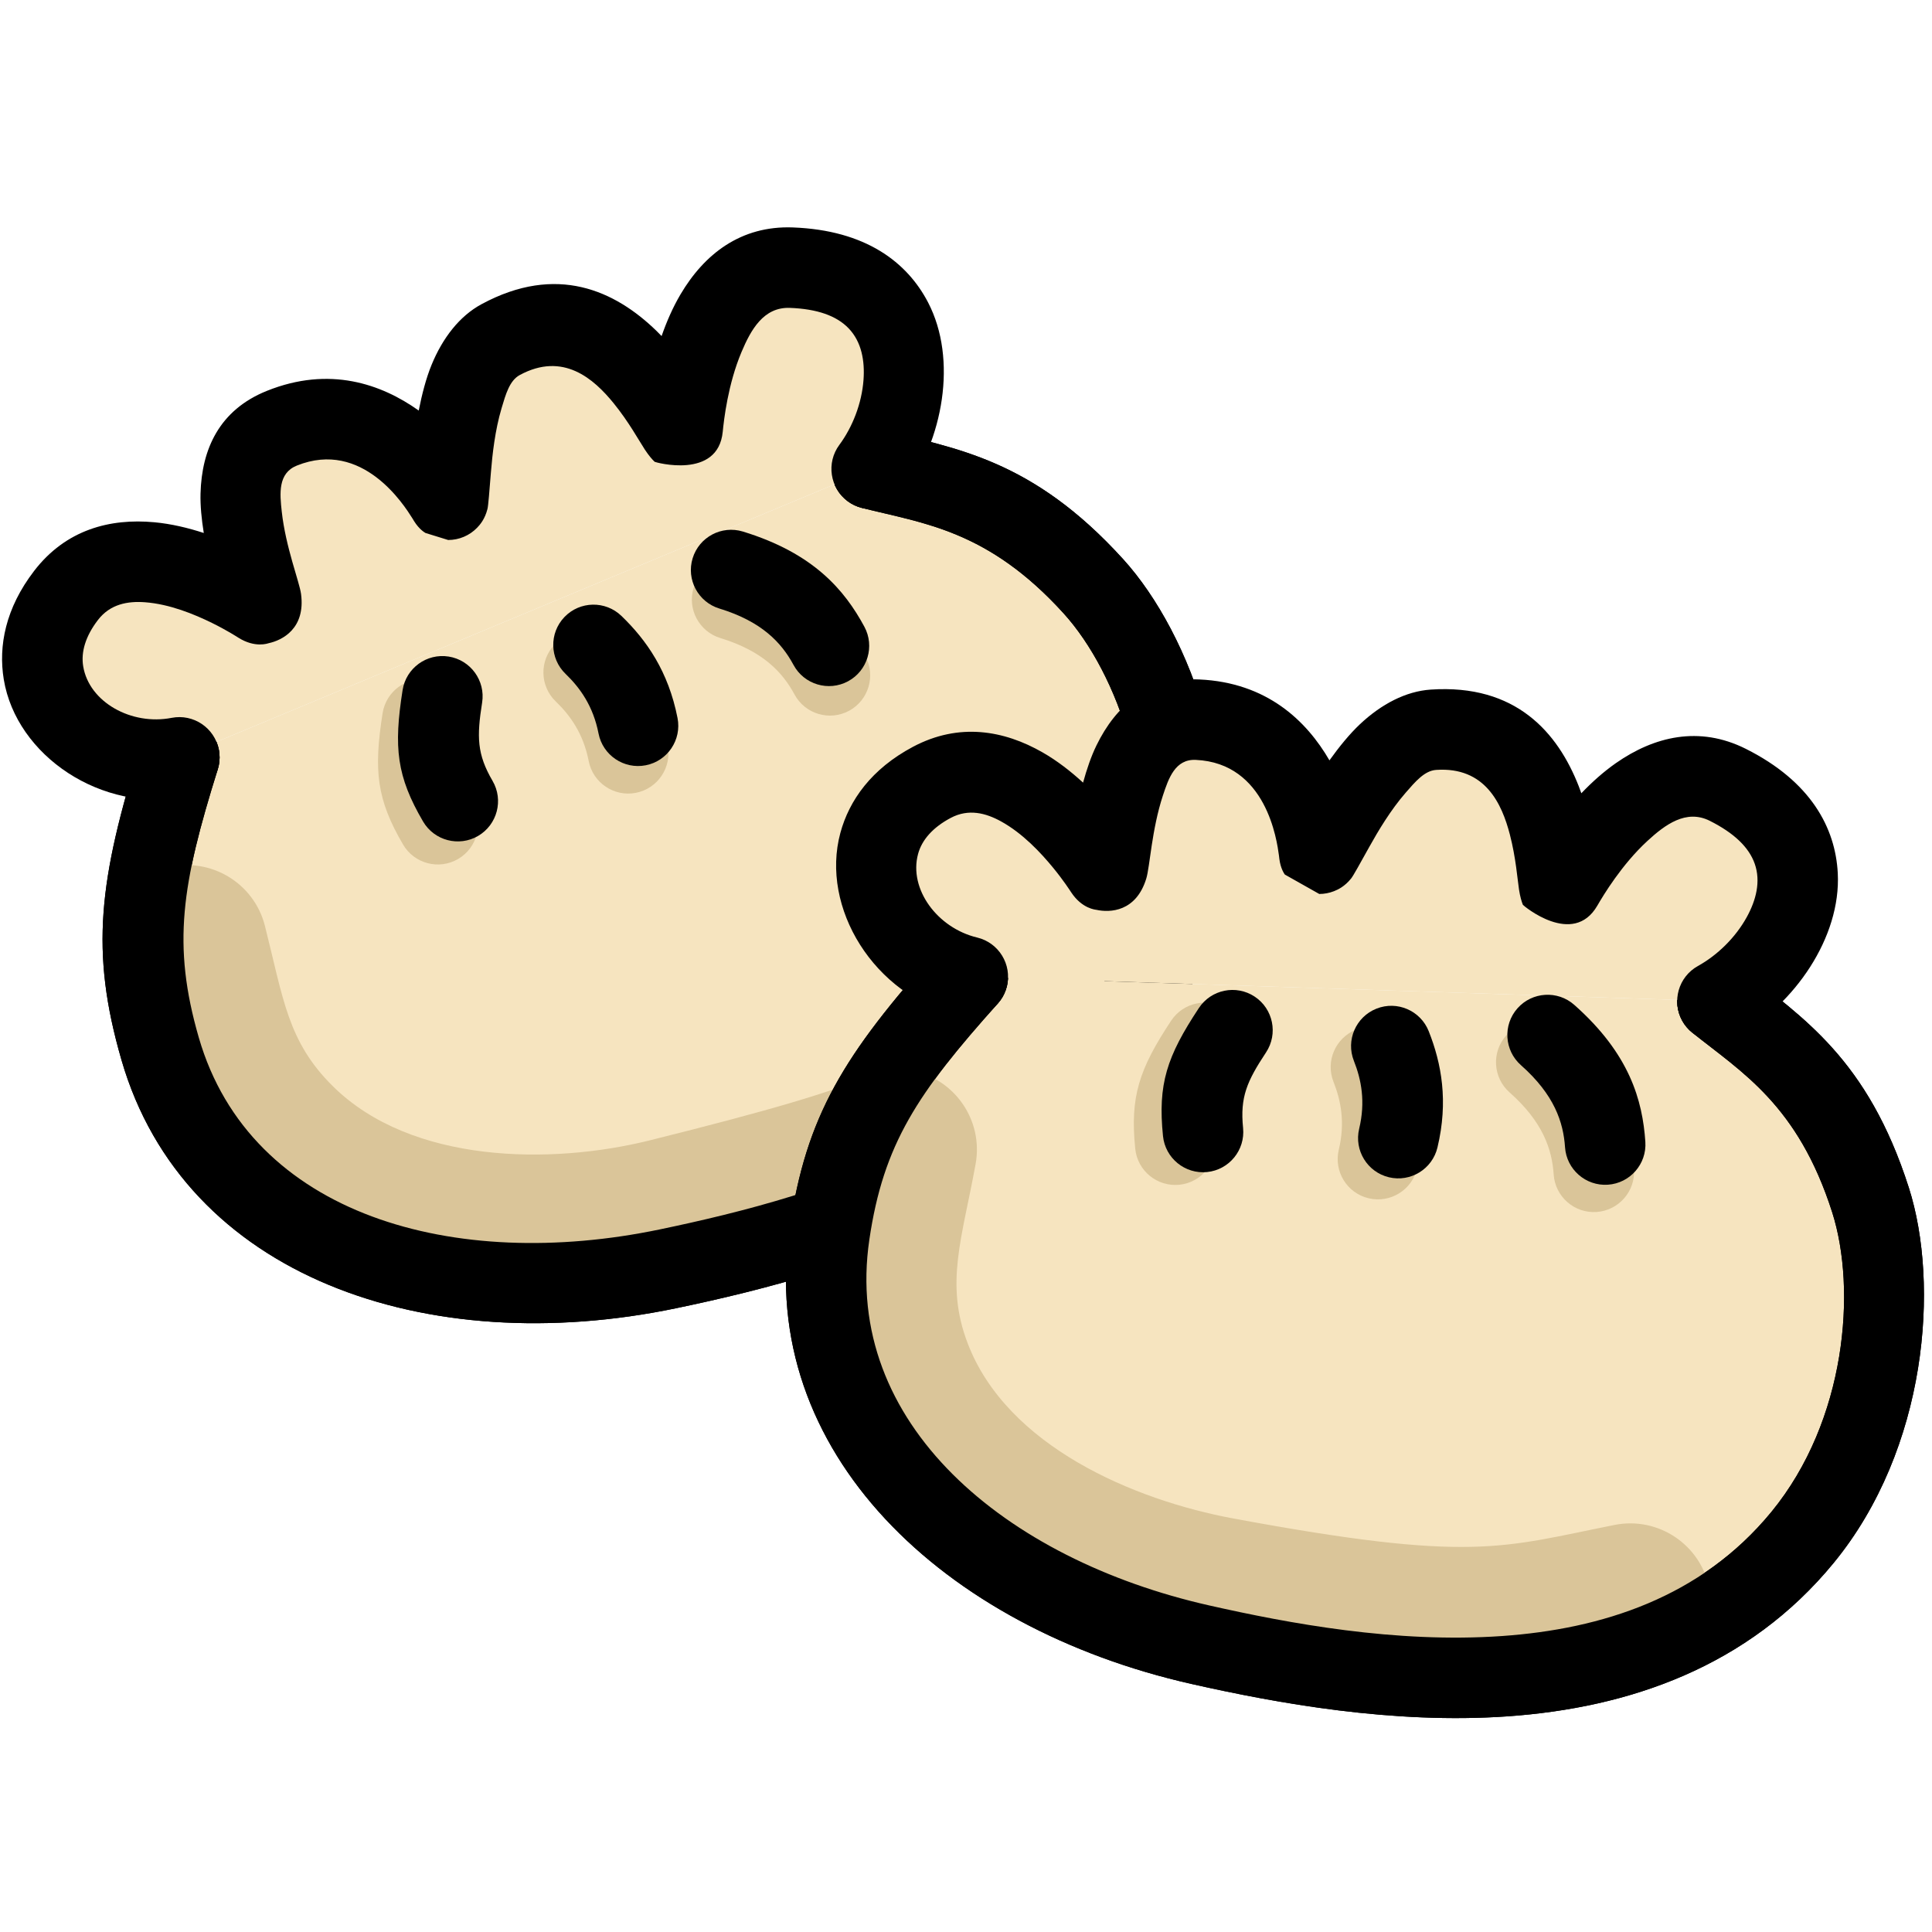
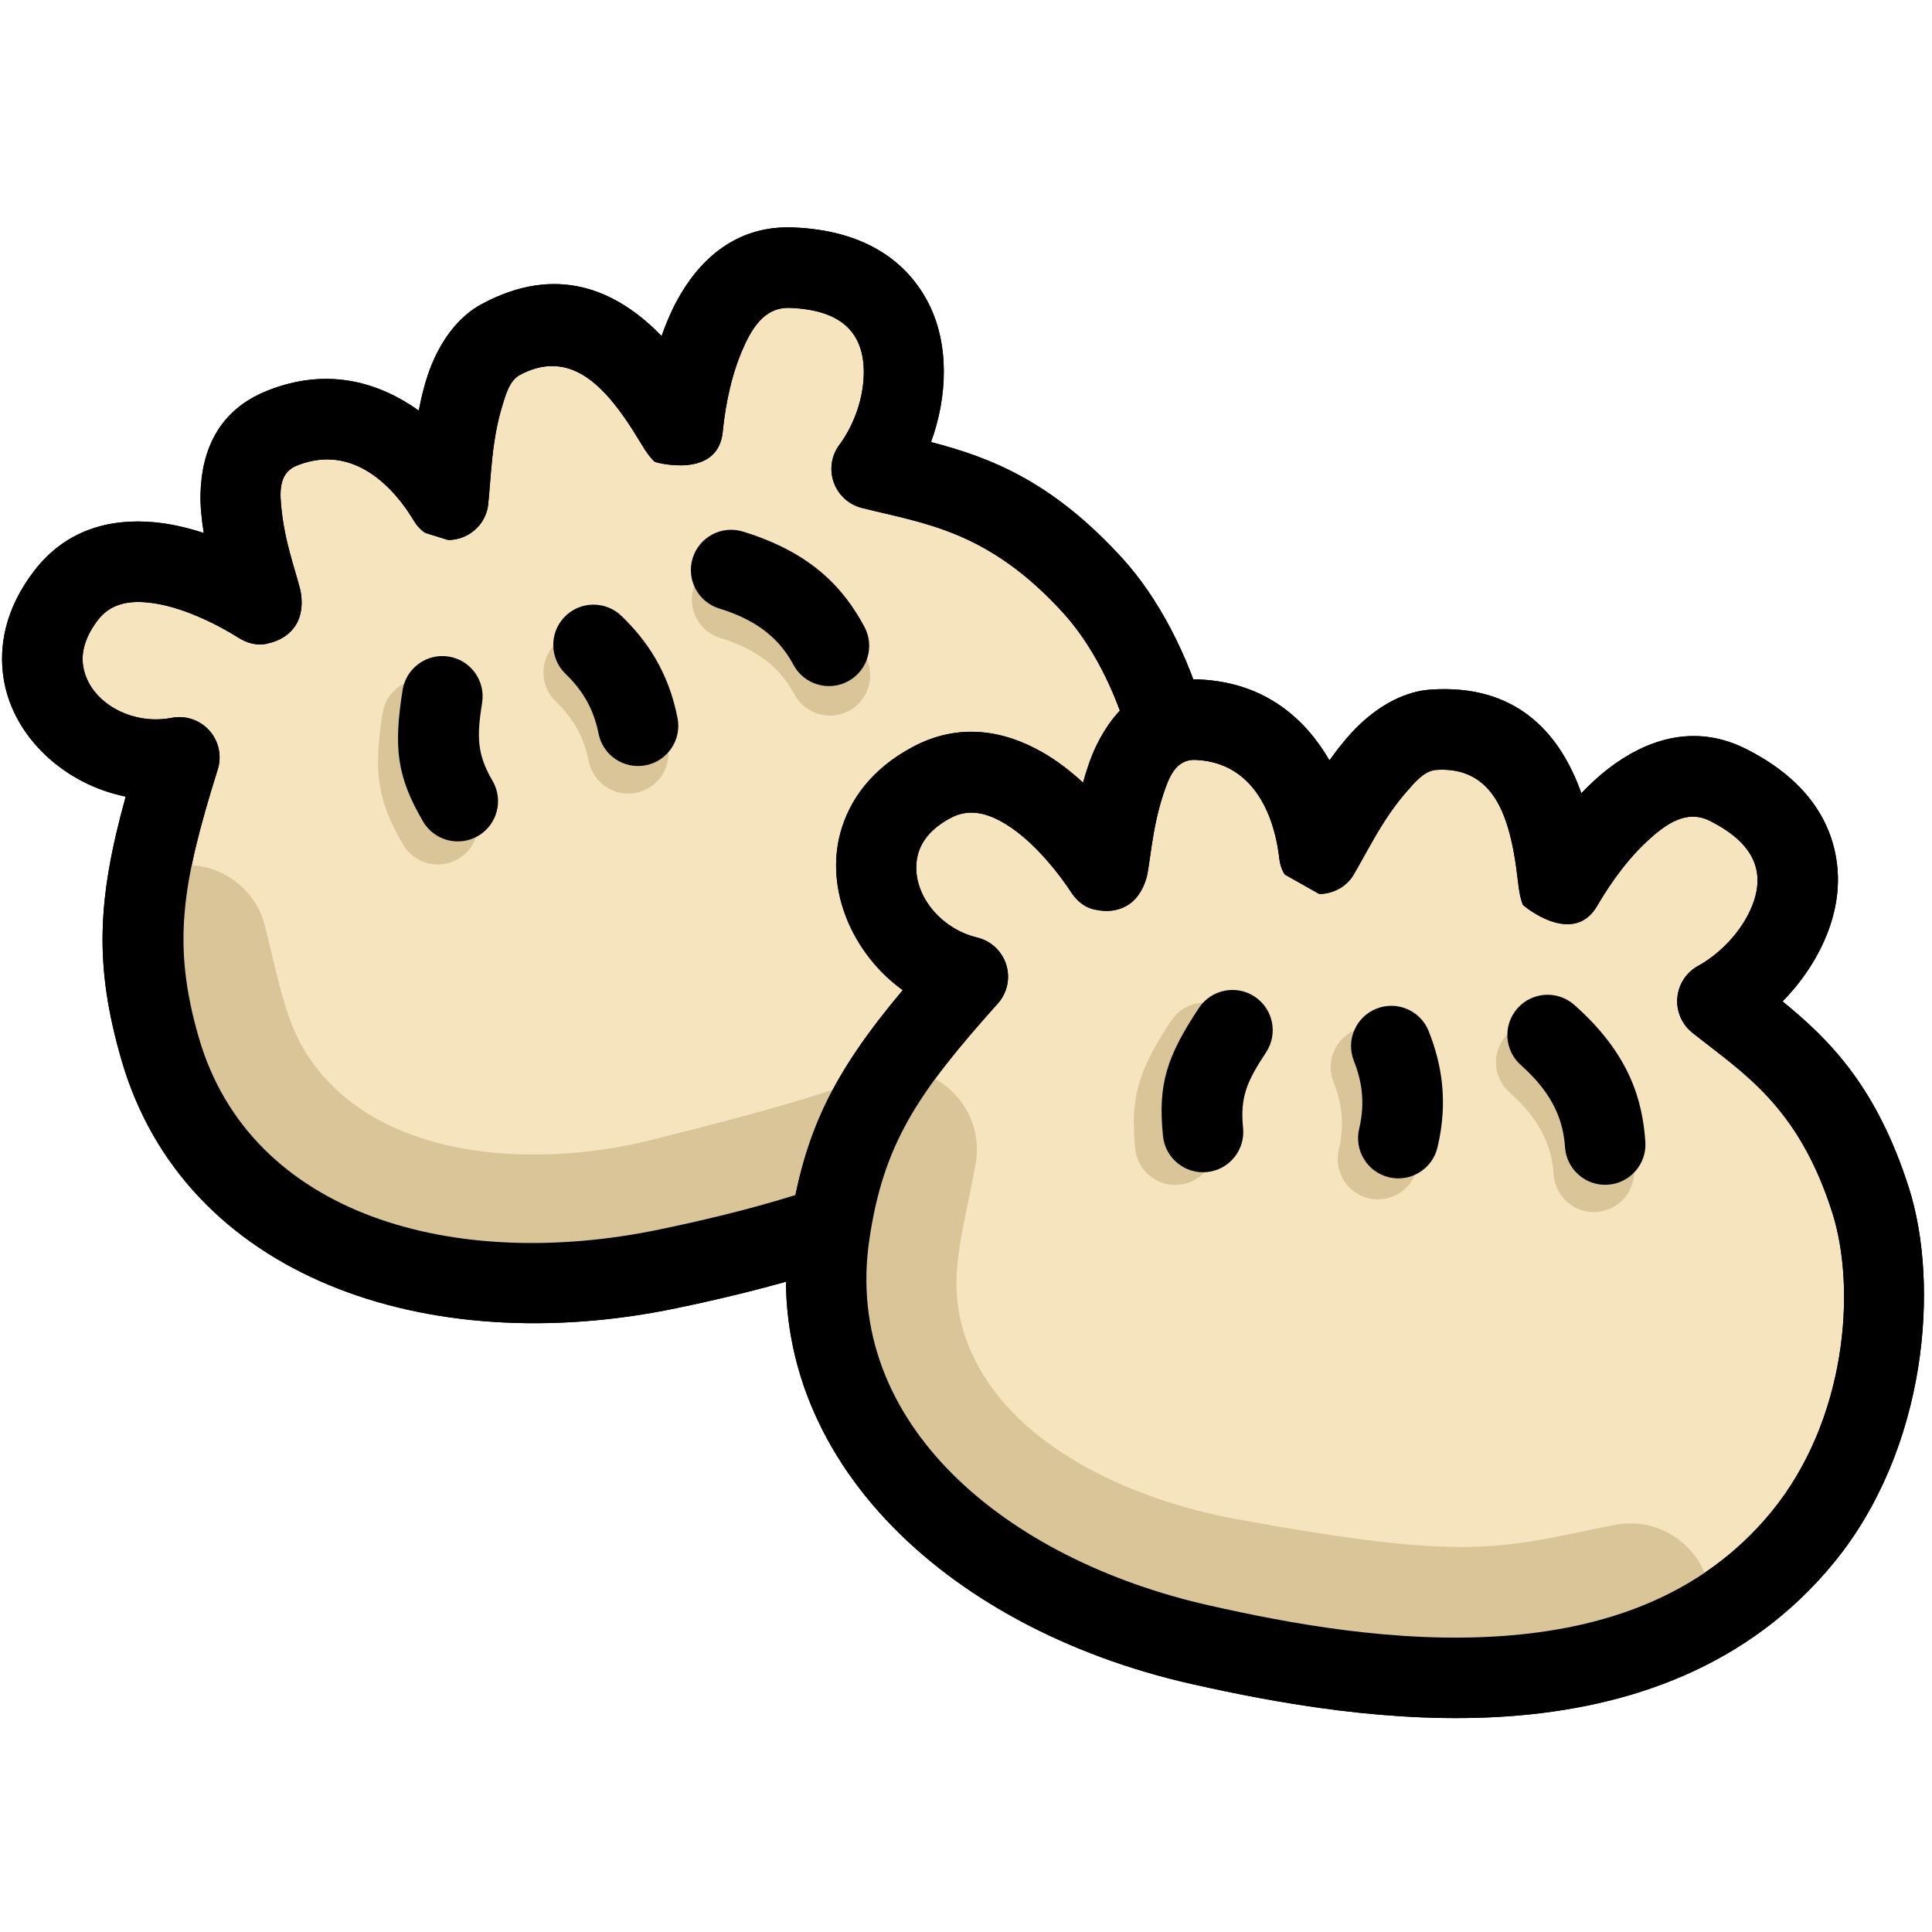
<svg xmlns="http://www.w3.org/2000/svg" width="100%" height="100%" viewBox="0 0 500 500" version="1.1" xml:space="preserve" style="fill-rule:evenodd;clip-rule:evenodd;stroke-linejoin:round;stroke-miterlimit:2;">
-   <g transform="matrix(0.684386,0,0,0.684386,-10.6076,21.2468)">
-     <path d="M83.314,255.349C68.551,302.517 65.003,327.353 76.058,365.557C97.678,440.275 182.219,466.659 268.089,448.756C330.557,435.732 434.622,407.19 458.467,317.438C471.401,268.752 452.053,216.109 428.976,190.672C397.426,155.898 370.886,152.774 345.118,146.256" style="fill:rgb(246,228,191);" />
-     <path d="M68.788,250.803C52.854,301.714 49.505,328.552 61.437,369.787C85.178,451.834 176.905,483.315 271.195,463.656C303.624,456.895 346.811,445.993 385.024,425.246C425.396,403.327 460.1,370.57 473.177,321.346C487.557,267.218 465.904,208.724 440.248,180.445C405.779,142.452 377.004,138.622 348.851,131.5C340.707,129.44 332.422,134.379 330.362,142.523C328.302,150.667 333.241,158.952 341.385,161.012C364.769,166.927 389.073,169.343 417.703,200.899C438.201,223.493 455.246,270.285 443.757,313.53C432.99,354.058 403.739,380.447 370.499,398.494C335.101,417.712 295.022,427.593 264.982,433.856C187.519,450.007 110.183,428.73 90.679,361.326C80.501,326.154 84.248,303.321 97.84,259.895C100.349,251.878 95.877,243.332 87.86,240.823C79.843,238.314 71.298,242.786 68.788,250.803Z" />
+   <g>
+     <g transform="matrix(0.684386,0,0,0.684386,-10.6076,21.2468)">
+       <path d="M345.118,146.256C364.236,120.416 365.67,72.102 314.771,70.17C277.127,68.742 273.617,132.621 273.48,132.492C269.068,128.345 246.42,74.903 204.823,97.372C184.719,108.232 186.105,156.77 184.979,157.933C184.976,157.936 160.849,115.297 122.082,130.886C90.116,143.741 117.998,196.425 113.887,197.3C113.783,197.322 63.844,163.693 40.481,194.109C14.681,227.698 49.388,261.97 83.314,255.349C68.551,302.517 65.003,327.353 76.058,365.557C97.678,440.275 182.219,466.659 268.089,448.756C330.557,435.732 434.622,407.19 458.467,317.438C471.401,268.752 452.053,216.109 428.976,190.672C397.426,155.898 370.886,152.774 345.118,146.256" style="fill:rgb(246,228,191);" />
+       <path d="M265.68,96.036C265.024,95.344 264.36,94.672 263.693,94.025C248.076,78.878 226.049,68.608 197.59,83.98C189.318,88.449 182.9,96.674 178.683,106.962C176.632,111.965 175.051,118.062 173.842,124.206C159.775,114.2 140.135,107.222 116.403,116.765C98.386,124.011 91.766,138.866 91.328,155.58C91.207,160.18 91.728,165.373 92.555,170.501C86.645,168.57 80.28,167.042 73.892,166.447C57.137,164.887 40.42,169.202 28.41,184.838C17.599,198.912 14.835,213.199 16.925,225.877C20.519,247.678 39.846,265.519 63.034,270.185C52.228,309.216 51.115,334.114 61.437,369.787C85.178,451.834 176.905,483.315 271.195,463.656C303.624,456.895 346.811,445.993 385.024,425.246C425.396,403.327 460.1,370.57 473.177,321.346C487.557,267.218 465.904,208.724 440.248,180.445C413.355,150.803 389.928,141.956 367.56,136.118C373.918,118.714 374.481,98.759 366.45,83.321C358.558,68.15 342.905,56.006 315.348,54.961C295.571,54.21 281.811,65.089 272.851,80.237C269.921,85.192 267.566,90.624 265.68,96.036ZM332.851,137.248L332.882,137.203C337.942,130.364 341.369,121.445 342.03,112.674C342.572,105.466 341.325,98.238 336.405,93.112C331.831,88.348 324.486,85.77 314.193,85.38C304.189,85 299.403,93.769 295.907,102.051C290.749,114.273 289.239,127.767 288.8,132.23C287.011,150.414 263.274,143.787 263.054,143.581C262.159,142.739 260.814,141.215 259.326,138.935C257.142,135.59 253.261,128.471 247.569,121.459C240.035,112.176 228.453,101.907 212.057,110.764C208.16,112.868 206.718,118.13 205.167,123.327C202.687,131.64 201.684,140.822 201.133,147.622C200.545,154.869 200.157,160.147 199.828,161.445C198.857,165.27 197.01,167.388 195.914,168.52C193.047,171.481 189.101,173.153 184.979,173.153L176.388,170.497C176.079,170.285 174.091,169.229 172.073,166.001L171.384,164.865C168.353,160.051 152.592,135.022 127.761,145.008C120.535,147.914 121.301,155.616 122.047,162.43C123.516,175.849 128.731,188.978 129.341,193.573C131.073,206.625 122.256,211.08 117.057,212.187C116.839,212.233 111.979,214.096 105.623,210.086C104.908,209.634 101.155,207.221 95.684,204.529C89.038,201.261 79.733,197.401 70.364,196.698C63.879,196.211 57.198,197.331 52.551,203.381C47.88,209.462 46.057,215.447 46.961,220.925C49.194,234.475 65.206,243.375 80.398,240.41C85.662,239.383 91.078,241.202 94.655,245.198C98.232,249.193 99.441,254.777 97.84,259.895C84.248,303.321 80.501,326.154 90.679,361.326C110.183,428.73 187.519,450.007 264.982,433.856C295.022,427.593 335.101,417.712 370.499,398.494C403.739,380.447 432.99,354.058 443.757,313.53C455.246,270.285 438.201,223.493 417.703,200.899C389.174,169.453 364.939,166.944 341.632,161.072L341.538,161.052L341.415,161.019L341.385,161.012L341.333,160.997L340.82,160.86L340.659,160.808L340.631,160.8L340.556,160.775L340.11,160.632L339.948,160.571L339.897,160.554L339.768,160.503L339.407,160.368L339.265,160.306L339.182,160.273L338.988,160.185L338.714,160.066L338.602,160.011L338.489,159.96L338.224,159.823L338.032,159.729L337.955,159.685L337.817,159.614L337.483,159.421L337.362,159.354L337.316,159.325L337.167,159.238L336.774,158.984L336.706,158.941L336.683,158.925L336.541,158.833L336.11,158.523L336.065,158.492L336.052,158.481L335.938,158.399L335.524,158.069L335.448,158.01L335.429,157.994L335.359,157.938L335.032,157.651L334.862,157.504L334.83,157.473L334.805,157.451L334.648,157.299C332.93,155.675 331.663,153.72 330.874,151.607L330.797,151.409L330.786,151.375L330.773,151.341L330.707,151.139C329.977,149.004 329.718,146.688 330.021,144.345L330.046,144.127L330.052,144.095L330.057,144.05L330.096,143.828L330.166,143.399L330.185,143.311L330.189,143.287L330.211,143.193L330.322,142.676L330.359,142.54L330.362,142.523L330.377,142.471L330.514,141.958L330.566,141.797L330.573,141.769L330.599,141.694L330.742,141.248L330.803,141.086L330.82,141.035L330.87,140.906L331.006,140.545L331.068,140.403L331.101,140.32L331.189,140.126L331.307,139.852L331.363,139.741L331.414,139.627L331.55,139.362L331.645,139.17L331.689,139.093L331.76,138.955L331.953,138.621L332.02,138.501L332.049,138.454L332.136,138.305L332.39,137.912L332.432,137.845L332.449,137.821L332.541,137.679L332.851,137.248Z" />
+     </g>
+     <g transform="matrix(0.684386,0,0,0.684386,-10.6076,21.2468)">
+       <path d="M56.655,334C67.105,375.304 72.989,397.738 98.612,423.048C142.876,466.771 220.536,473.065 275.954,459.247C379.743,433.367 387.484,425.682 428.722,396.007C442.359,386.194 445.463,367.156 435.65,353.519C425.837,339.882 406.798,336.777 393.161,346.59C357.644,372.148 350.615,377.884 261.224,400.173C224.005,409.454 171.124,409.098 141.396,379.734C124.244,362.792 122.672,346.715 115.677,319.067C111.556,302.78 94.987,292.902 78.7,297.023C62.412,301.143 52.534,317.712 56.655,334Z" style="fill:rgb(218,197,153);" />
+     </g>
+     <g transform="matrix(0.684386,0,0,0.684386,-10.6076,21.2468)">
+       <path d="M265.68,96.036C265.024,95.344 264.36,94.672 263.693,94.025C248.076,78.878 226.049,68.608 197.59,83.98C189.318,88.449 182.9,96.674 178.683,106.962C176.632,111.965 175.051,118.062 173.842,124.206C159.775,114.2 140.135,107.222 116.403,116.765C98.386,124.011 91.766,138.866 91.328,155.58C91.207,160.18 91.728,165.373 92.555,170.501C86.645,168.57 80.28,167.042 73.892,166.447C57.137,164.887 40.42,169.202 28.41,184.838C17.599,198.912 14.835,213.199 16.925,225.877C20.519,247.678 39.846,265.519 63.034,270.185C52.228,309.216 51.115,334.114 61.437,369.787C85.178,451.834 176.905,483.315 271.195,463.656C303.624,456.895 346.811,445.993 385.024,425.246C425.396,403.327 460.1,370.57 473.177,321.346C487.557,267.218 465.904,208.724 440.248,180.445C413.355,150.803 389.928,141.956 367.56,136.118C373.918,118.714 374.481,98.759 366.45,83.321C358.558,68.15 342.905,56.006 315.348,54.961C295.571,54.21 281.811,65.089 272.851,80.237C269.921,85.192 267.566,90.624 265.68,96.036ZM332.851,137.248L332.882,137.203C337.942,130.364 341.369,121.445 342.03,112.674C342.572,105.466 341.325,98.238 336.405,93.112C331.831,88.348 324.486,85.77 314.193,85.38C304.189,85 299.403,93.769 295.907,102.051C290.749,114.273 289.239,127.767 288.8,132.23C287.011,150.414 263.274,143.787 263.054,143.581C262.159,142.739 260.814,141.215 259.326,138.935C257.142,135.59 253.261,128.471 247.569,121.459C240.035,112.176 228.453,101.907 212.057,110.764C208.16,112.868 206.718,118.13 205.167,123.327C202.687,131.64 201.684,140.822 201.133,147.622C200.545,154.869 200.157,160.147 199.828,161.445C198.857,165.27 197.01,167.388 195.914,168.52C193.047,171.481 189.101,173.153 184.979,173.153L176.388,170.497C176.079,170.285 174.091,169.229 172.073,166.001L171.384,164.865C168.353,160.051 152.592,135.022 127.761,145.008C120.535,147.914 121.301,155.616 122.047,162.43C123.516,175.849 128.731,188.978 129.341,193.573C131.073,206.625 122.256,211.08 117.057,212.187C116.839,212.233 111.979,214.096 105.623,210.086C104.908,209.634 101.155,207.221 95.684,204.529C89.038,201.261 79.733,197.401 70.364,196.698C63.879,196.211 57.198,197.331 52.551,203.381C47.88,209.462 46.057,215.447 46.961,220.925C49.194,234.475 65.206,243.375 80.398,240.41C85.662,239.383 91.078,241.202 94.655,245.198C98.232,249.193 99.441,254.777 97.84,259.895C84.248,303.321 80.501,326.154 90.679,361.326C110.183,428.73 187.519,450.007 264.982,433.856C295.022,427.593 335.101,417.712 370.499,398.494C403.739,380.447 432.99,354.058 443.757,313.53C455.246,270.285 438.201,223.493 417.703,200.899C389.174,169.453 364.939,166.944 341.632,161.072L341.538,161.052L341.415,161.019L341.385,161.012L341.333,160.997L340.82,160.86L340.659,160.808L340.631,160.8L340.556,160.775L340.11,160.632L339.948,160.571L339.897,160.554L339.768,160.503L339.407,160.368L339.265,160.306L339.182,160.273L338.988,160.185L338.714,160.066L338.602,160.011L338.489,159.96L338.224,159.823L338.032,159.729L337.955,159.685L337.817,159.614L337.483,159.421L337.362,159.354L337.316,159.325L337.167,159.238L336.774,158.984L336.706,158.941L336.683,158.925L336.541,158.833L336.11,158.523L336.065,158.492L336.052,158.481L335.938,158.399L335.524,158.069L335.448,158.01L335.429,157.994L335.359,157.938L335.032,157.651L334.862,157.504L334.83,157.473L334.805,157.451L334.648,157.299C332.93,155.675 331.663,153.72 330.874,151.607L330.797,151.409L330.786,151.375L330.773,151.341L330.707,151.139C329.977,149.004 329.718,146.688 330.021,144.345L330.046,144.127L330.052,144.095L330.057,144.05L330.096,143.828L330.166,143.399L330.185,143.311L330.189,143.287L330.211,143.193L330.322,142.676L330.359,142.54L330.362,142.523L330.377,142.471L330.514,141.958L330.566,141.797L330.573,141.769L330.599,141.694L330.742,141.248L330.803,141.086L330.82,141.035L330.87,140.906L331.006,140.545L331.068,140.403L331.101,140.32L331.189,140.126L331.307,139.852L331.363,139.741L331.414,139.627L331.55,139.362L331.645,139.17L331.689,139.093L331.76,138.955L331.953,138.621L332.02,138.501L332.049,138.454L332.136,138.305L332.39,137.912L332.432,137.845L332.449,137.821L332.541,137.679L332.851,137.248Z" />
+     </g>
+     <g transform="matrix(0.684386,0,0,0.684386,-15.7803,27.2153)">
+       <path d="M167.746,229.888C164.298,251.699 165.52,262.545 175.472,279.59C179.707,286.844 189.036,289.295 196.29,285.059C203.544,280.824 205.995,271.495 201.759,264.241C195.851,254.122 195.766,247.59 197.813,234.64C199.125,226.343 193.453,218.542 185.156,217.23C176.859,215.919 169.057,221.59 167.746,229.888Z" style="fill:rgb(218,197,153);" />
+     </g>
+     <g transform="matrix(0.684386,0,0,0.684386,-10.6076,21.2468)">
+       <path d="M167.746,229.888C164.298,251.699 165.52,262.545 175.472,279.59C179.707,286.844 189.036,289.295 196.29,285.059C203.544,280.824 205.995,271.495 201.759,264.241C195.851,254.122 195.766,247.59 197.813,234.64C199.125,226.343 193.453,218.542 185.156,217.23C176.859,215.919 169.057,221.59 167.746,229.888Z" />
+     </g>
+     <g transform="matrix(0.684386,0,0,0.684386,-13.1541,28.3772)">
+       <path d="M229.371,223.783C234.894,229.101 239.82,236.008 241.833,246.32C243.442,254.565 251.442,259.952 259.687,258.343C267.931,256.734 273.319,248.734 271.71,240.489C268.265,222.839 259.938,210.957 250.485,201.855C244.434,196.028 234.79,196.21 228.964,202.262C223.137,208.313 223.32,217.956 229.371,223.783Z" style="fill:rgb(218,197,153);" />
+     </g>
+     <g transform="matrix(0.684386,0,0,0.684386,-10.6076,21.2468)">
+       <path d="M229.371,223.783C234.894,229.101 239.82,236.008 241.833,246.32C243.442,254.565 251.442,259.952 259.687,258.343C267.931,256.734 273.319,248.734 271.71,240.489C268.265,222.839 259.938,210.957 250.485,201.855C244.434,196.028 234.79,196.21 228.964,202.262C223.137,208.313 223.32,217.956 229.371,223.783Z" />
+     </g>
+     <g transform="matrix(0.684386,0,0,0.684386,-10.3529,28.8865)">
+       <path d="M287.519,199.068C303.689,204.016 311.071,212.068 315.574,220.409C319.565,227.801 328.806,230.563 336.198,226.573C343.59,222.582 346.352,213.341 342.361,205.949C334.906,192.139 323.196,178.151 296.426,169.96C288.393,167.502 279.876,172.028 277.418,180.061C274.96,188.094 279.486,196.611 287.519,199.068Z" style="fill:rgb(218,197,153);" />
+     </g>
+     <g transform="matrix(0.684386,0,0,0.684386,-10.6076,21.2468)">
+       <path d="M287.519,199.068C303.689,204.016 311.071,212.068 315.574,220.409C319.565,227.801 328.806,230.563 336.198,226.573C343.59,222.582 346.352,213.341 342.361,205.949C334.906,192.139 323.196,178.151 296.426,169.96C288.393,167.502 279.876,172.028 277.418,180.061C274.96,188.094 279.486,196.611 287.519,199.068Z" />
+     </g>
  </g>
-   <g transform="matrix(0.684386,0,0,0.684386,-10.6076,21.2468)">
-     <path d="M56.655,334C67.105,375.304 72.989,397.738 98.612,423.048C142.876,466.771 220.536,473.065 275.954,459.247C379.743,433.367 387.484,425.682 428.722,396.007C442.359,386.194 445.463,367.156 435.65,353.519C425.837,339.882 406.798,336.777 393.161,346.59C357.644,372.148 350.615,377.884 261.224,400.173C224.005,409.454 171.124,409.098 141.396,379.734C124.244,362.792 122.672,346.715 115.677,319.067C111.556,302.78 94.987,292.902 78.7,297.023C62.412,301.143 52.534,317.712 56.655,334Z" style="fill:rgb(218,197,153);" />
-   </g>
-   <g transform="matrix(0.684386,0,0,0.684386,-10.6076,21.2468)">
-     <path d="M68.788,250.803C52.854,301.714 49.505,328.552 61.437,369.787C85.178,451.834 176.905,483.315 271.195,463.656C303.624,456.895 346.811,445.993 385.024,425.246C425.396,403.327 460.1,370.57 473.177,321.346C487.557,267.218 465.904,208.724 440.248,180.445C405.779,142.452 377.004,138.622 348.851,131.5C340.707,129.44 332.422,134.379 330.362,142.523C328.302,150.667 333.241,158.952 341.385,161.012C364.769,166.927 389.073,169.343 417.703,200.899C438.201,223.493 455.246,270.285 443.757,313.53C432.99,354.058 403.739,380.447 370.499,398.494C335.101,417.712 295.022,427.593 264.982,433.856C187.519,450.007 110.183,428.73 90.679,361.326C80.501,326.154 84.248,303.321 97.84,259.895C100.349,251.878 95.877,243.332 87.86,240.823C79.843,238.314 71.298,242.786 68.788,250.803Z" />
-   </g>
-   <g transform="matrix(0.684386,0,0,0.684386,-10.6076,21.2468)">
-     <path d="M83.314,255.349C49.388,261.97 14.681,227.698 40.481,194.109C63.844,163.693 113.783,197.322 113.887,197.3C117.998,196.425 90.116,143.741 122.082,130.886C160.849,115.297 184.976,157.936 184.979,157.933C186.105,156.77 184.719,108.232 204.823,97.372C246.42,74.903 269.068,128.345 273.48,132.492C273.617,132.621 277.127,68.742 314.771,70.17C365.67,72.102 364.236,120.416 345.118,146.256" style="fill:rgb(246,228,191);" />
-     <path d="M265.68,96.036C265.024,95.344 264.36,94.672 263.693,94.025C248.076,78.878 226.049,68.608 197.59,83.98C189.318,88.449 182.9,96.674 178.683,106.962C176.632,111.965 175.051,118.062 173.842,124.206C159.775,114.2 140.135,107.222 116.403,116.765C98.386,124.011 91.766,138.866 91.328,155.58C91.207,160.18 91.728,165.373 92.555,170.501C86.645,168.57 80.28,167.042 73.892,166.447C57.137,164.887 40.42,169.202 28.41,184.838C17.599,198.912 14.835,213.199 16.925,225.877C21.676,254.696 53.917,276.594 86.23,270.287C94.474,268.678 99.862,260.678 98.253,252.433C96.643,244.188 88.643,238.801 80.398,240.41C65.206,243.375 49.194,234.475 46.961,220.925C46.057,215.447 47.88,209.462 52.551,203.381C57.198,197.331 63.879,196.211 70.364,196.698C79.733,197.401 89.038,201.261 95.684,204.529C101.155,207.221 104.908,209.634 105.623,210.086C111.979,214.096 116.839,212.233 117.057,212.187C122.256,211.08 131.073,206.625 129.341,193.573C128.731,188.978 123.516,175.849 122.047,162.43C121.301,155.616 120.535,147.914 127.761,145.008C152.592,135.022 168.353,160.051 171.384,164.865L172.073,166.001C174.091,169.229 176.079,170.285 176.388,170.497L184.979,173.153C189.101,173.153 193.047,171.481 195.914,168.52C197.01,167.388 198.857,165.27 199.828,161.445C200.157,160.147 200.545,154.869 201.133,147.622C201.684,140.822 202.687,131.64 205.167,123.327C206.718,118.13 208.16,112.868 212.057,110.764C228.453,101.907 240.035,112.176 247.569,121.459C253.261,128.471 257.142,135.59 259.326,138.935C260.814,141.215 262.159,142.739 263.054,143.581C263.274,143.787 287.011,150.414 288.8,132.23C289.239,127.767 290.749,114.273 295.907,102.051C299.403,93.769 304.189,85 314.193,85.38C324.486,85.77 331.831,88.348 336.405,93.112C341.325,98.238 342.572,105.466 342.03,112.674C341.369,121.445 337.942,130.364 332.882,137.203C327.886,143.957 329.312,153.496 336.065,158.492C342.819,163.488 352.358,162.062 357.354,155.308C372.096,135.382 377.691,104.928 366.45,83.321C358.558,68.15 342.905,56.006 315.348,54.961C295.571,54.21 281.811,65.089 272.851,80.237C269.921,85.192 267.566,90.624 265.68,96.036Z" />
-   </g>
-   <g transform="matrix(0.684386,0,0,0.684386,-15.7803,27.2153)">
-     <path d="M167.746,229.888C164.298,251.699 165.52,262.545 175.472,279.59C179.707,286.844 189.036,289.295 196.29,285.059C203.544,280.824 205.995,271.495 201.759,264.241C195.851,254.122 195.766,247.59 197.813,234.64C199.125,226.343 193.453,218.542 185.156,217.23C176.859,215.919 169.057,221.59 167.746,229.888Z" style="fill:rgb(218,197,153);" />
-   </g>
-   <g transform="matrix(0.684386,0,0,0.684386,-10.6076,21.2468)">
-     <path d="M167.746,229.888C164.298,251.699 165.52,262.545 175.472,279.59C179.707,286.844 189.036,289.295 196.29,285.059C203.544,280.824 205.995,271.495 201.759,264.241C195.851,254.122 195.766,247.59 197.813,234.64C199.125,226.343 193.453,218.542 185.156,217.23C176.859,215.919 169.057,221.59 167.746,229.888Z" />
-   </g>
-   <g transform="matrix(0.684386,0,0,0.684386,-13.1541,28.3772)">
-     <path d="M229.371,223.783C234.894,229.101 239.82,236.008 241.833,246.32C243.442,254.565 251.442,259.952 259.687,258.343C267.931,256.734 273.319,248.734 271.71,240.489C268.265,222.839 259.938,210.957 250.485,201.855C244.434,196.028 234.79,196.21 228.964,202.262C223.137,208.313 223.32,217.956 229.371,223.783Z" style="fill:rgb(218,197,153);" />
-   </g>
-   <g transform="matrix(0.684386,0,0,0.684386,-10.6076,21.2468)">
-     <path d="M229.371,223.783C234.894,229.101 239.82,236.008 241.833,246.32C243.442,254.565 251.442,259.952 259.687,258.343C267.931,256.734 273.319,248.734 271.71,240.489C268.265,222.839 259.938,210.957 250.485,201.855C244.434,196.028 234.79,196.21 228.964,202.262C223.137,208.313 223.32,217.956 229.371,223.783Z" />
-   </g>
-   <g transform="matrix(0.684386,0,0,0.684386,-10.3529,28.8865)">
-     <path d="M287.519,199.068C303.689,204.016 311.071,212.068 315.574,220.409C319.565,227.801 328.806,230.563 336.198,226.573C343.59,222.582 346.352,213.341 342.361,205.949C334.906,192.139 323.196,178.151 296.426,169.96C288.393,167.502 279.876,172.028 277.418,180.061C274.96,188.094 279.486,196.611 287.519,199.068Z" style="fill:rgb(218,197,153);" />
-   </g>
-   <g transform="matrix(0.684386,0,0,0.684386,-10.6076,21.2468)">
-     <path d="M287.519,199.068C303.689,204.016 311.071,212.068 315.574,220.409C319.565,227.801 328.806,230.563 336.198,226.573C343.59,222.582 346.352,213.341 342.361,205.949C334.906,192.139 323.196,178.151 296.426,169.96C288.393,167.502 279.876,172.028 277.418,180.061C274.96,188.094 279.486,196.611 287.519,199.068Z" />
-   </g>
-   <g transform="matrix(0.622786,0.283764,-0.283764,0.622786,271.038,70.0948)">
-     <path d="M83.314,255.349C68.551,302.517 65.003,327.353 76.058,365.557C97.678,440.275 182.219,466.659 268.089,448.756C330.557,435.732 434.622,407.19 458.467,317.438C471.401,268.752 452.053,216.109 428.976,190.672C397.426,155.898 370.886,152.774 345.118,146.256" style="fill:rgb(246,228,191);" />
-     <path d="M68.788,250.803C52.854,301.714 49.505,328.552 61.437,369.787C85.178,451.834 176.905,483.315 271.195,463.656C303.624,456.895 346.811,445.993 385.024,425.246C425.396,403.327 460.1,370.57 473.177,321.346C487.557,267.218 465.904,208.724 440.248,180.445C405.779,142.452 377.004,138.622 348.851,131.5C340.707,129.44 332.422,134.379 330.362,142.523C328.302,150.667 333.241,158.952 341.385,161.012C364.769,166.927 389.073,169.343 417.703,200.899C438.201,223.493 455.246,270.285 443.757,313.53C432.99,354.058 403.739,380.447 370.499,398.494C335.101,417.712 295.022,427.593 264.982,433.856C187.519,450.007 110.183,428.73 90.679,361.326C80.501,326.154 84.248,303.321 97.84,259.895C100.349,251.878 95.877,243.332 87.86,240.823C79.843,238.314 71.298,242.786 68.788,250.803Z" />
-   </g>
-   <g transform="matrix(0.622786,0.283764,-0.283764,0.622786,271.038,70.0948)">
-     <path d="M56.346,333.505C66.755,374.646 72.4,399.586 97.922,424.796C142.237,468.568 218.936,473.051 274.417,459.217C378.13,433.356 386.204,421.664 427.411,392.012C441.048,382.198 444.153,363.16 434.34,349.523C424.526,335.886 405.488,332.781 391.851,342.595C356.304,368.174 349.153,377.835 259.687,400.143C222.528,409.409 170.386,410.799 140.706,381.482C123.451,364.438 122.405,346.387 115.368,318.572C111.247,302.285 94.678,292.407 78.391,296.528C62.103,300.649 52.225,317.218 56.346,333.505Z" style="fill:rgb(218,197,153);" />
-   </g>
-   <g transform="matrix(0.622786,0.283764,-0.283764,0.622786,271.038,70.0948)">
-     <path d="M68.788,250.803C52.854,301.714 49.505,328.552 61.437,369.787C85.178,451.834 176.905,483.315 271.195,463.656C303.624,456.895 346.811,445.993 385.024,425.246C425.396,403.327 460.1,370.57 473.177,321.346C487.557,267.218 465.904,208.724 440.248,180.445C405.779,142.452 377.004,138.622 348.851,131.5C340.707,129.44 332.422,134.379 330.362,142.523C328.302,150.667 333.241,158.952 341.385,161.012C364.769,166.927 389.073,169.343 417.703,200.899C438.201,223.493 455.246,270.285 443.757,313.53C432.99,354.058 403.739,380.447 370.499,398.494C335.101,417.712 295.022,427.593 264.982,433.856C187.519,450.007 110.183,428.73 90.679,361.326C80.501,326.154 84.248,303.321 97.84,259.895C100.349,251.878 95.877,243.332 87.86,240.823C79.843,238.314 71.298,242.786 68.788,250.803Z" />
-   </g>
-   <g transform="matrix(0.622786,0.283764,-0.283764,0.622786,271.038,70.0948)">
-     <path d="M83.314,255.349C49.388,261.97 14.681,227.698 40.481,194.109C63.844,163.693 113.783,197.322 113.887,197.3C117.998,196.425 90.116,143.741 122.082,130.886C160.849,115.297 184.976,157.936 184.979,157.933C186.105,156.77 184.719,108.232 204.823,97.372C246.42,74.903 269.068,128.345 273.48,132.492C273.617,132.621 277.127,68.742 314.771,70.17C365.67,72.102 364.236,120.416 345.118,146.256" style="fill:rgb(246,228,191);" />
-     <path d="M92.555,170.501C86.645,168.57 80.28,167.042 73.892,166.447C57.137,164.887 40.42,169.202 28.41,184.838C17.599,198.912 14.835,213.199 16.925,225.877C21.676,254.696 53.917,276.594 86.23,270.287C94.474,268.678 99.862,260.678 98.253,252.433C96.643,244.188 88.643,238.801 80.398,240.41C65.206,243.375 49.194,234.475 46.961,220.925C46.057,215.447 47.88,209.462 52.551,203.381C57.198,197.331 63.879,196.211 70.364,196.698C79.733,197.401 89.038,201.261 95.684,204.529C101.155,207.221 104.908,209.634 105.623,210.086C111.979,214.096 116.839,212.233 117.057,212.187C122.256,211.08 131.073,206.625 129.341,193.573C128.731,188.978 123.516,175.849 122.047,162.43C121.301,155.616 120.535,147.914 127.761,145.008C152.592,135.022 168.353,160.051 171.384,164.865L172.073,166.001C174.091,169.229 176.079,170.285 176.388,170.497L191.29,171.783C193.022,170.994 194.59,169.887 195.914,168.52C197.01,167.388 198.857,165.27 199.828,161.445C200.157,160.147 200.545,154.869 201.133,147.622C201.684,140.822 202.687,131.64 205.167,123.327C206.718,118.13 208.16,112.868 212.057,110.764C228.453,101.907 240.035,112.176 247.569,121.459C253.261,128.471 257.142,135.59 259.326,138.935C260.814,141.215 262.159,142.739 263.054,143.581C263.274,143.787 287.011,150.414 288.8,132.23C289.239,127.767 290.749,114.273 295.907,102.051C299.403,93.769 304.189,85 314.193,85.38C324.486,85.77 331.831,88.348 336.405,93.112C341.325,98.238 342.572,105.466 342.03,112.674C341.369,121.445 337.942,130.364 332.882,137.203C327.886,143.957 329.312,153.496 336.065,158.492C342.819,163.488 352.358,162.062 357.354,155.308C372.096,135.382 377.691,104.928 366.45,83.321C358.558,68.15 342.905,56.006 315.348,54.961C295.571,54.21 281.811,65.089 272.851,80.237C269.921,85.192 267.566,90.624 265.68,96.036C265.024,95.344 264.36,94.672 263.693,94.025C248.076,78.878 226.049,68.608 197.59,83.98C189.318,88.449 182.9,96.674 178.683,106.962C176.632,111.965 175.051,118.062 173.842,124.206C159.775,114.2 140.135,107.222 116.403,116.765C98.386,124.011 91.766,138.866 91.328,155.58C91.207,160.18 91.728,165.373 92.555,170.501Z" />
-   </g>
-   <g transform="matrix(0.622786,0.283764,-0.283764,0.622786,263.856,73.3813)">
-     <path d="M167.746,229.888C164.298,251.699 165.52,262.545 175.472,279.59C179.707,286.844 189.036,289.295 196.29,285.059C203.544,280.824 205.995,271.495 201.759,264.241C195.851,254.122 195.766,247.59 197.813,234.64C199.125,226.343 193.453,218.542 185.156,217.23C176.859,215.919 169.057,221.59 167.746,229.888Z" style="fill:rgb(218,197,153);" />
-   </g>
-   <g transform="matrix(0.622786,0.283764,-0.283764,0.622786,271.038,70.0948)">
-     <path d="M167.746,229.888C164.298,251.699 165.52,262.545 175.472,279.59C179.707,286.844 189.036,289.295 196.29,285.059C203.544,280.824 205.995,271.495 201.759,264.241C195.851,254.122 195.766,247.59 197.813,234.64C199.125,226.343 193.453,218.542 185.156,217.23C176.859,215.919 169.057,221.59 167.746,229.888Z" />
-   </g>
-   <g transform="matrix(0.622786,0.283764,-0.283764,0.622786,265.764,75.5275)">
-     <path d="M229.371,223.783C234.894,229.101 239.82,236.008 241.833,246.32C243.442,254.565 251.442,259.952 259.687,258.343C267.931,256.734 273.319,248.734 271.71,240.489C268.265,222.839 259.938,210.957 250.485,201.855C244.434,196.028 234.79,196.21 228.964,202.262C223.137,208.313 223.32,217.956 229.371,223.783Z" style="fill:rgb(218,197,153);" />
-   </g>
-   <g transform="matrix(0.622786,0.283764,-0.283764,0.622786,271.038,70.0948)">
-     <path d="M229.371,223.783C234.894,229.101 239.82,236.008 241.833,246.32C243.442,254.565 251.442,259.952 259.687,258.343C267.931,256.734 273.319,248.734 271.71,240.489C268.265,222.839 259.938,210.957 250.485,201.855C244.434,196.028 234.79,196.21 228.964,202.262C223.137,208.313 223.32,217.956 229.371,223.783Z" />
-   </g>
-   <g transform="matrix(0.622786,0.283764,-0.283764,0.622786,268.102,77.1524)">
-     <path d="M287.519,199.068C303.689,204.016 311.071,212.068 315.574,220.409C319.565,227.801 328.806,230.563 336.198,226.573C343.59,222.582 346.352,213.341 342.361,205.949C334.906,192.139 323.196,178.151 296.426,169.96C288.393,167.502 279.876,172.028 277.418,180.061C274.96,188.094 279.486,196.611 287.519,199.068Z" style="fill:rgb(218,197,153);" />
-   </g>
-   <g transform="matrix(0.622786,0.283764,-0.283764,0.622786,271.038,70.0948)">
-     <path d="M287.519,199.068C303.689,204.016 311.071,212.068 315.574,220.409C319.565,227.801 328.806,230.563 336.198,226.573C343.59,222.582 346.352,213.341 342.361,205.949C334.906,192.139 323.196,178.151 296.426,169.96C288.393,167.502 279.876,172.028 277.418,180.061C274.96,188.094 279.486,196.611 287.519,199.068Z" />
+   <g>
+     <g transform="matrix(0.622786,0.283764,-0.283764,0.622786,271.038,70.0948)">
+       <path d="M345.118,146.256C364.236,120.416 365.67,72.102 314.771,70.17C277.127,68.742 273.617,132.621 273.48,132.492C269.068,128.345 246.42,74.903 204.823,97.372C184.719,108.232 186.105,156.77 184.979,157.933C184.976,157.936 160.849,115.297 122.082,130.886C90.116,143.741 117.998,196.425 113.887,197.3C113.783,197.322 63.844,163.693 40.481,194.109C14.681,227.698 49.388,261.97 83.314,255.349C68.551,302.517 65.003,327.353 76.058,365.557C97.678,440.275 182.219,466.659 268.089,448.756C330.557,435.732 434.622,407.19 458.467,317.438C471.401,268.752 452.053,216.109 428.976,190.672C397.426,155.898 370.886,152.774 345.118,146.256" style="fill:rgb(246,228,191);" />
+       <path d="M92.555,170.501C86.645,168.57 80.28,167.042 73.892,166.447C57.137,164.887 40.42,169.202 28.41,184.838C17.599,198.912 14.835,213.199 16.925,225.877C20.519,247.678 39.846,265.519 63.034,270.185C52.228,309.216 51.115,334.114 61.437,369.787C85.178,451.834 176.905,483.315 271.195,463.656C303.624,456.895 346.811,445.993 385.024,425.246C425.396,403.327 460.1,370.57 473.177,321.346C487.557,267.218 465.904,208.724 440.248,180.445C413.355,150.803 389.928,141.956 367.56,136.118C373.918,118.714 374.481,98.759 366.45,83.321C358.558,68.15 342.905,56.006 315.348,54.961C295.571,54.21 281.811,65.089 272.851,80.237C269.921,85.192 267.566,90.624 265.68,96.036C265.024,95.344 264.36,94.672 263.693,94.025C248.076,78.878 226.049,68.608 197.59,83.98C189.318,88.449 182.9,96.674 178.683,106.962C176.632,111.965 175.051,118.062 173.842,124.206C159.775,114.2 140.135,107.222 116.403,116.765C98.386,124.011 91.766,138.866 91.328,155.58C91.207,160.18 91.728,165.373 92.555,170.501ZM332.851,137.248L332.882,137.203C337.942,130.364 341.369,121.445 342.03,112.674C342.572,105.466 341.325,98.238 336.405,93.112C331.831,88.348 324.486,85.77 314.193,85.38C304.189,85 299.403,93.769 295.907,102.051C290.749,114.273 289.239,127.767 288.8,132.23C287.011,150.414 263.274,143.787 263.054,143.581C262.159,142.739 260.814,141.215 259.326,138.935C257.142,135.59 253.261,128.471 247.569,121.459C240.035,112.176 228.453,101.907 212.057,110.764C208.16,112.868 206.718,118.13 205.167,123.327C202.687,131.64 201.684,140.822 201.133,147.622C200.545,154.869 200.157,160.147 199.828,161.445C198.857,165.27 197.01,167.388 195.914,168.52C194.59,169.887 193.022,170.994 191.29,171.783L176.388,170.497C176.079,170.285 174.091,169.229 172.073,166.001L171.384,164.865C168.353,160.051 152.592,135.022 127.761,145.008C120.535,147.914 121.301,155.616 122.047,162.43C123.516,175.849 128.731,188.978 129.341,193.573C131.073,206.625 122.256,211.08 117.057,212.187C116.839,212.233 111.979,214.096 105.623,210.086C104.908,209.634 101.155,207.221 95.684,204.529C89.038,201.261 79.733,197.401 70.364,196.698C63.879,196.211 57.198,197.331 52.551,203.381C47.88,209.462 46.057,215.447 46.961,220.925C49.194,234.475 65.206,243.375 80.398,240.41C85.662,239.383 91.078,241.202 94.655,245.198C98.232,249.193 99.441,254.777 97.84,259.895C84.248,303.321 80.501,326.154 90.679,361.326C110.183,428.73 187.519,450.007 264.982,433.856C295.022,427.593 335.101,417.712 370.499,398.494C403.739,380.447 432.99,354.058 443.757,313.53C455.246,270.285 438.201,223.493 417.703,200.899C389.174,169.453 364.939,166.944 341.632,161.072L341.538,161.052L341.415,161.019L341.385,161.012L341.333,160.997L340.82,160.86L340.659,160.808L340.631,160.8L340.556,160.775L340.11,160.632L339.948,160.571L339.897,160.554L339.768,160.503L339.407,160.368L339.265,160.306L339.182,160.273L338.988,160.185L338.714,160.066L338.602,160.011L338.489,159.96L338.224,159.823L338.032,159.729L337.955,159.685L337.817,159.614L337.483,159.421L337.362,159.354L337.316,159.325L337.167,159.238L336.774,158.984L336.706,158.941L336.683,158.925L336.541,158.833L336.11,158.523L336.065,158.492L336.052,158.481L335.938,158.399L335.524,158.069L335.448,158.01L335.429,157.994L335.359,157.938L335.032,157.651L334.862,157.504L334.83,157.473L334.805,157.451L334.648,157.299C332.93,155.675 331.663,153.72 330.874,151.607L330.797,151.409L330.786,151.375L330.773,151.341L330.707,151.139C329.977,149.004 329.718,146.688 330.021,144.345L330.046,144.127L330.052,144.095L330.057,144.05L330.096,143.828L330.166,143.399L330.185,143.311L330.189,143.287L330.211,143.193L330.322,142.676L330.359,142.54L330.362,142.523L330.377,142.471L330.514,141.958L330.566,141.797L330.573,141.769L330.599,141.694L330.742,141.248L330.803,141.086L330.82,141.035L330.87,140.906L331.006,140.545L331.068,140.403L331.101,140.32L331.189,140.126L331.307,139.852L331.363,139.741L331.414,139.627L331.55,139.362L331.645,139.17L331.689,139.093L331.76,138.955L331.953,138.621L332.02,138.501L332.049,138.454L332.136,138.305L332.39,137.912L332.432,137.845L332.449,137.821L332.541,137.679L332.851,137.248Z" />
+     </g>
+     <g transform="matrix(0.622786,0.283764,-0.283764,0.622786,271.038,70.0948)">
+       <path d="M56.346,333.505C66.755,374.646 72.4,399.586 97.922,424.796C142.237,468.568 218.936,473.051 274.417,459.217C378.13,433.356 386.204,421.664 427.411,392.012C441.048,382.198 444.153,363.16 434.34,349.523C424.526,335.886 405.488,332.781 391.851,342.595C356.304,368.174 349.153,377.835 259.687,400.143C222.528,409.409 170.386,410.799 140.706,381.482C123.451,364.438 122.405,346.387 115.368,318.572C111.247,302.285 94.678,292.407 78.391,296.528C62.103,300.649 52.225,317.218 56.346,333.505Z" style="fill:rgb(218,197,153);" />
+     </g>
+     <g transform="matrix(0.622786,0.283764,-0.283764,0.622786,271.038,70.0948)">
+       <path d="M92.555,170.501C86.645,168.57 80.28,167.042 73.892,166.447C57.137,164.887 40.42,169.202 28.41,184.838C17.599,198.912 14.835,213.199 16.925,225.877C20.519,247.678 39.846,265.519 63.034,270.185C52.228,309.216 51.115,334.114 61.437,369.787C85.178,451.834 176.905,483.315 271.195,463.656C303.624,456.895 346.811,445.993 385.024,425.246C425.396,403.327 460.1,370.57 473.177,321.346C487.557,267.218 465.904,208.724 440.248,180.445C413.355,150.803 389.928,141.956 367.56,136.118C373.918,118.714 374.481,98.759 366.45,83.321C358.558,68.15 342.905,56.006 315.348,54.961C295.571,54.21 281.811,65.089 272.851,80.237C269.921,85.192 267.566,90.624 265.68,96.036C265.024,95.344 264.36,94.672 263.693,94.025C248.076,78.878 226.049,68.608 197.59,83.98C189.318,88.449 182.9,96.674 178.683,106.962C176.632,111.965 175.051,118.062 173.842,124.206C159.775,114.2 140.135,107.222 116.403,116.765C98.386,124.011 91.766,138.866 91.328,155.58C91.207,160.18 91.728,165.373 92.555,170.501ZM332.851,137.248L332.882,137.203C337.942,130.364 341.369,121.445 342.03,112.674C342.572,105.466 341.325,98.238 336.405,93.112C331.831,88.348 324.486,85.77 314.193,85.38C304.189,85 299.403,93.769 295.907,102.051C290.749,114.273 289.239,127.767 288.8,132.23C287.011,150.414 263.274,143.787 263.054,143.581C262.159,142.739 260.814,141.215 259.326,138.935C257.142,135.59 253.261,128.471 247.569,121.459C240.035,112.176 228.453,101.907 212.057,110.764C208.16,112.868 206.718,118.13 205.167,123.327C202.687,131.64 201.684,140.822 201.133,147.622C200.545,154.869 200.157,160.147 199.828,161.445C198.857,165.27 197.01,167.388 195.914,168.52C194.59,169.887 193.022,170.994 191.29,171.783L176.388,170.497C176.079,170.285 174.091,169.229 172.073,166.001L171.384,164.865C168.353,160.051 152.592,135.022 127.761,145.008C120.535,147.914 121.301,155.616 122.047,162.43C123.516,175.849 128.731,188.978 129.341,193.573C131.073,206.625 122.256,211.08 117.057,212.187C116.839,212.233 111.979,214.096 105.623,210.086C104.908,209.634 101.155,207.221 95.684,204.529C89.038,201.261 79.733,197.401 70.364,196.698C63.879,196.211 57.198,197.331 52.551,203.381C47.88,209.462 46.057,215.447 46.961,220.925C49.194,234.475 65.206,243.375 80.398,240.41C85.662,239.383 91.078,241.202 94.655,245.198C98.232,249.193 99.441,254.777 97.84,259.895C84.248,303.321 80.501,326.154 90.679,361.326C110.183,428.73 187.519,450.007 264.982,433.856C295.022,427.593 335.101,417.712 370.499,398.494C403.739,380.447 432.99,354.058 443.757,313.53C455.246,270.285 438.201,223.493 417.703,200.899C389.174,169.453 364.939,166.944 341.632,161.072L341.538,161.052L341.415,161.019L341.385,161.012L341.333,160.997L340.82,160.86L340.659,160.808L340.631,160.8L340.556,160.775L340.11,160.632L339.948,160.571L339.897,160.554L339.768,160.503L339.407,160.368L339.265,160.306L339.182,160.273L338.988,160.185L338.714,160.066L338.602,160.011L338.489,159.96L338.224,159.823L338.032,159.729L337.955,159.685L337.817,159.614L337.483,159.421L337.362,159.354L337.316,159.325L337.167,159.238L336.774,158.984L336.706,158.941L336.683,158.925L336.541,158.833L336.11,158.523L336.065,158.492L336.052,158.481L335.938,158.399L335.524,158.069L335.448,158.01L335.429,157.994L335.359,157.938L335.032,157.651L334.862,157.504L334.83,157.473L334.805,157.451L334.648,157.299C332.93,155.675 331.663,153.72 330.874,151.607L330.797,151.409L330.786,151.375L330.773,151.341L330.707,151.139C329.977,149.004 329.718,146.688 330.021,144.345L330.046,144.127L330.052,144.095L330.057,144.05L330.096,143.828L330.166,143.399L330.185,143.311L330.189,143.287L330.211,143.193L330.322,142.676L330.359,142.54L330.362,142.523L330.377,142.471L330.514,141.958L330.566,141.797L330.573,141.769L330.599,141.694L330.742,141.248L330.803,141.086L330.82,141.035L330.87,140.906L331.006,140.545L331.068,140.403L331.101,140.32L331.189,140.126L331.307,139.852L331.363,139.741L331.414,139.627L331.55,139.362L331.645,139.17L331.689,139.093L331.76,138.955L331.953,138.621L332.02,138.501L332.049,138.454L332.136,138.305L332.39,137.912L332.432,137.845L332.449,137.821L332.541,137.679L332.851,137.248Z" />
+     </g>
+     <g transform="matrix(0.622786,0.283764,-0.283764,0.622786,263.856,73.3813)">
+       <path d="M167.746,229.888C164.298,251.699 165.52,262.545 175.472,279.59C179.707,286.844 189.036,289.295 196.29,285.059C203.544,280.824 205.995,271.495 201.759,264.241C195.851,254.122 195.766,247.59 197.813,234.64C199.125,226.343 193.453,218.542 185.156,217.23C176.859,215.919 169.057,221.59 167.746,229.888Z" style="fill:rgb(218,197,153);" />
+     </g>
+     <g transform="matrix(0.622786,0.283764,-0.283764,0.622786,271.038,70.0948)">
+       <path d="M167.746,229.888C164.298,251.699 165.52,262.545 175.472,279.59C179.707,286.844 189.036,289.295 196.29,285.059C203.544,280.824 205.995,271.495 201.759,264.241C195.851,254.122 195.766,247.59 197.813,234.64C199.125,226.343 193.453,218.542 185.156,217.23C176.859,215.919 169.057,221.59 167.746,229.888Z" />
+     </g>
+     <g transform="matrix(0.622786,0.283764,-0.283764,0.622786,265.764,75.5275)">
+       <path d="M229.371,223.783C234.894,229.101 239.82,236.008 241.833,246.32C243.442,254.565 251.442,259.952 259.687,258.343C267.931,256.734 273.319,248.734 271.71,240.489C268.265,222.839 259.938,210.957 250.485,201.855C244.434,196.028 234.79,196.21 228.964,202.262C223.137,208.313 223.32,217.956 229.371,223.783Z" style="fill:rgb(218,197,153);" />
+     </g>
+     <g transform="matrix(0.622786,0.283764,-0.283764,0.622786,271.038,70.0948)">
+       <path d="M229.371,223.783C234.894,229.101 239.82,236.008 241.833,246.32C243.442,254.565 251.442,259.952 259.687,258.343C267.931,256.734 273.319,248.734 271.71,240.489C268.265,222.839 259.938,210.957 250.485,201.855C244.434,196.028 234.79,196.21 228.964,202.262C223.137,208.313 223.32,217.956 229.371,223.783Z" />
+     </g>
+     <g transform="matrix(0.622786,0.283764,-0.283764,0.622786,268.102,77.1524)">
+       <path d="M287.519,199.068C303.689,204.016 311.071,212.068 315.574,220.409C319.565,227.801 328.806,230.563 336.198,226.573C343.59,222.582 346.352,213.341 342.361,205.949C334.906,192.139 323.196,178.151 296.426,169.96C288.393,167.502 279.876,172.028 277.418,180.061C274.96,188.094 279.486,196.611 287.519,199.068Z" style="fill:rgb(218,197,153);" />
+     </g>
+     <g transform="matrix(0.622786,0.283764,-0.283764,0.622786,271.038,70.0948)">
+       <path d="M287.519,199.068C303.689,204.016 311.071,212.068 315.574,220.409C319.565,227.801 328.806,230.563 336.198,226.573C343.59,222.582 346.352,213.341 342.361,205.949C334.906,192.139 323.196,178.151 296.426,169.96C288.393,167.502 279.876,172.028 277.418,180.061C274.96,188.094 279.486,196.611 287.519,199.068Z" />
+     </g>
  </g>
</svg>
